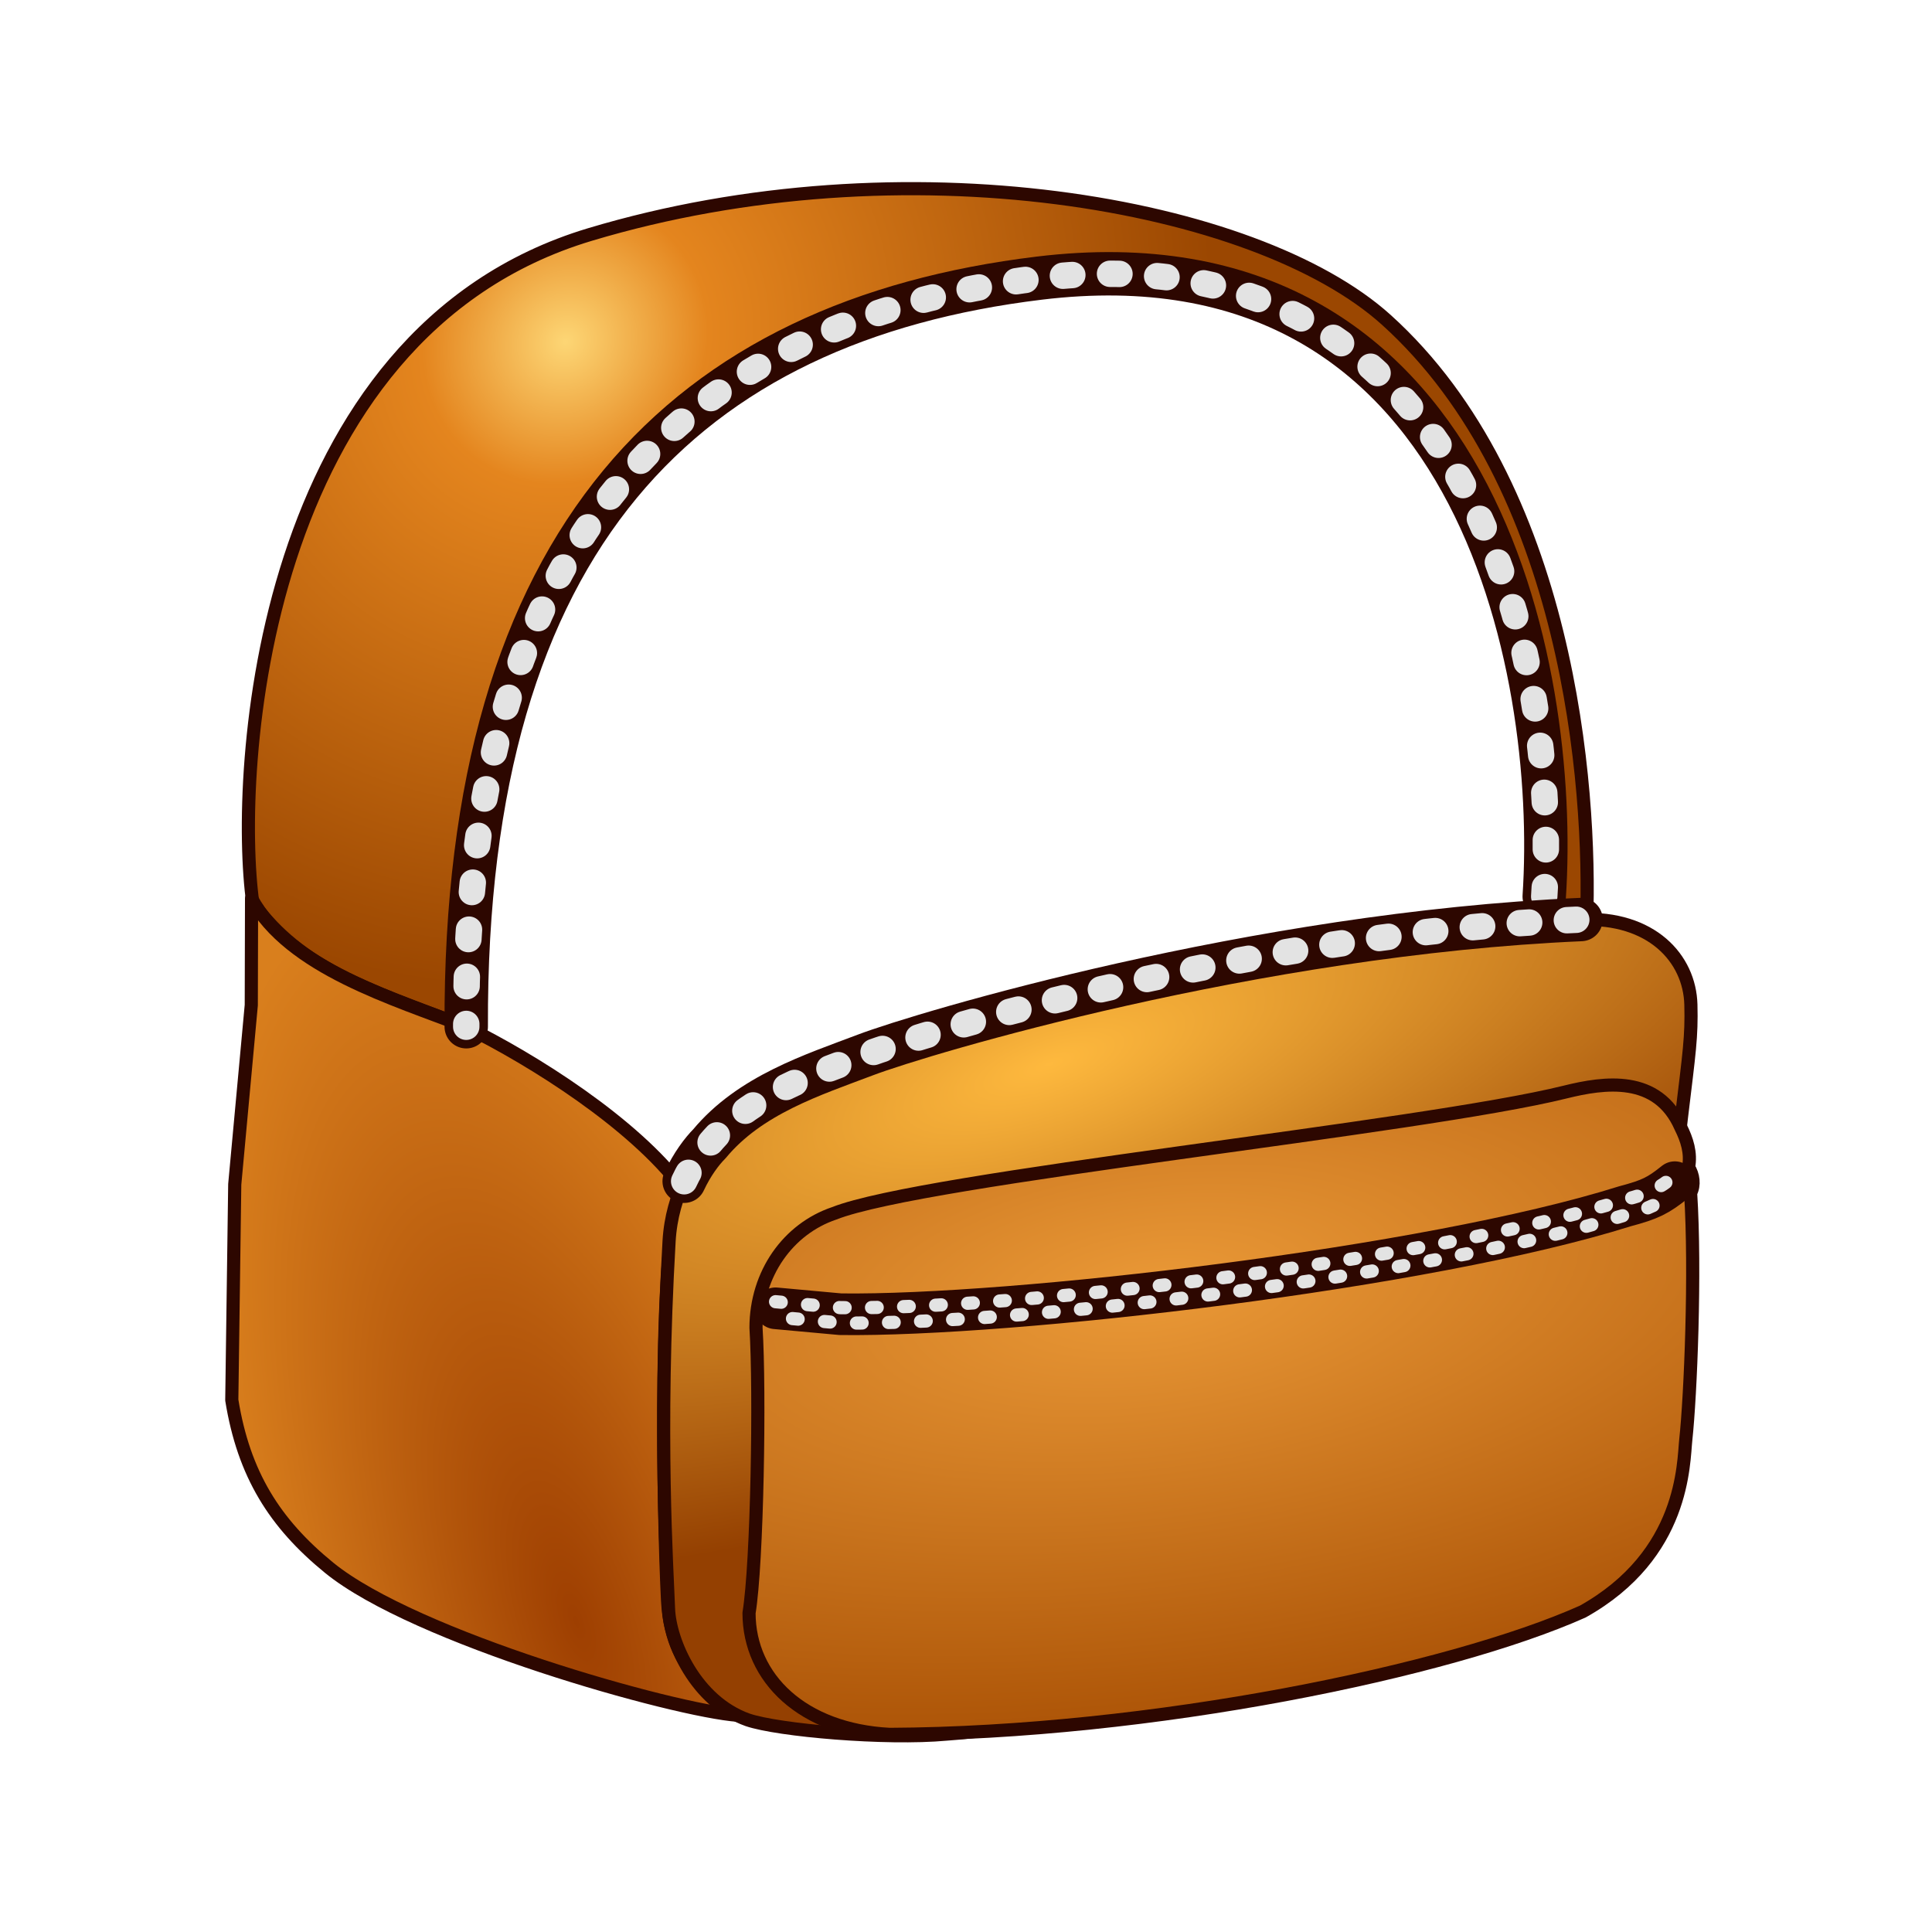
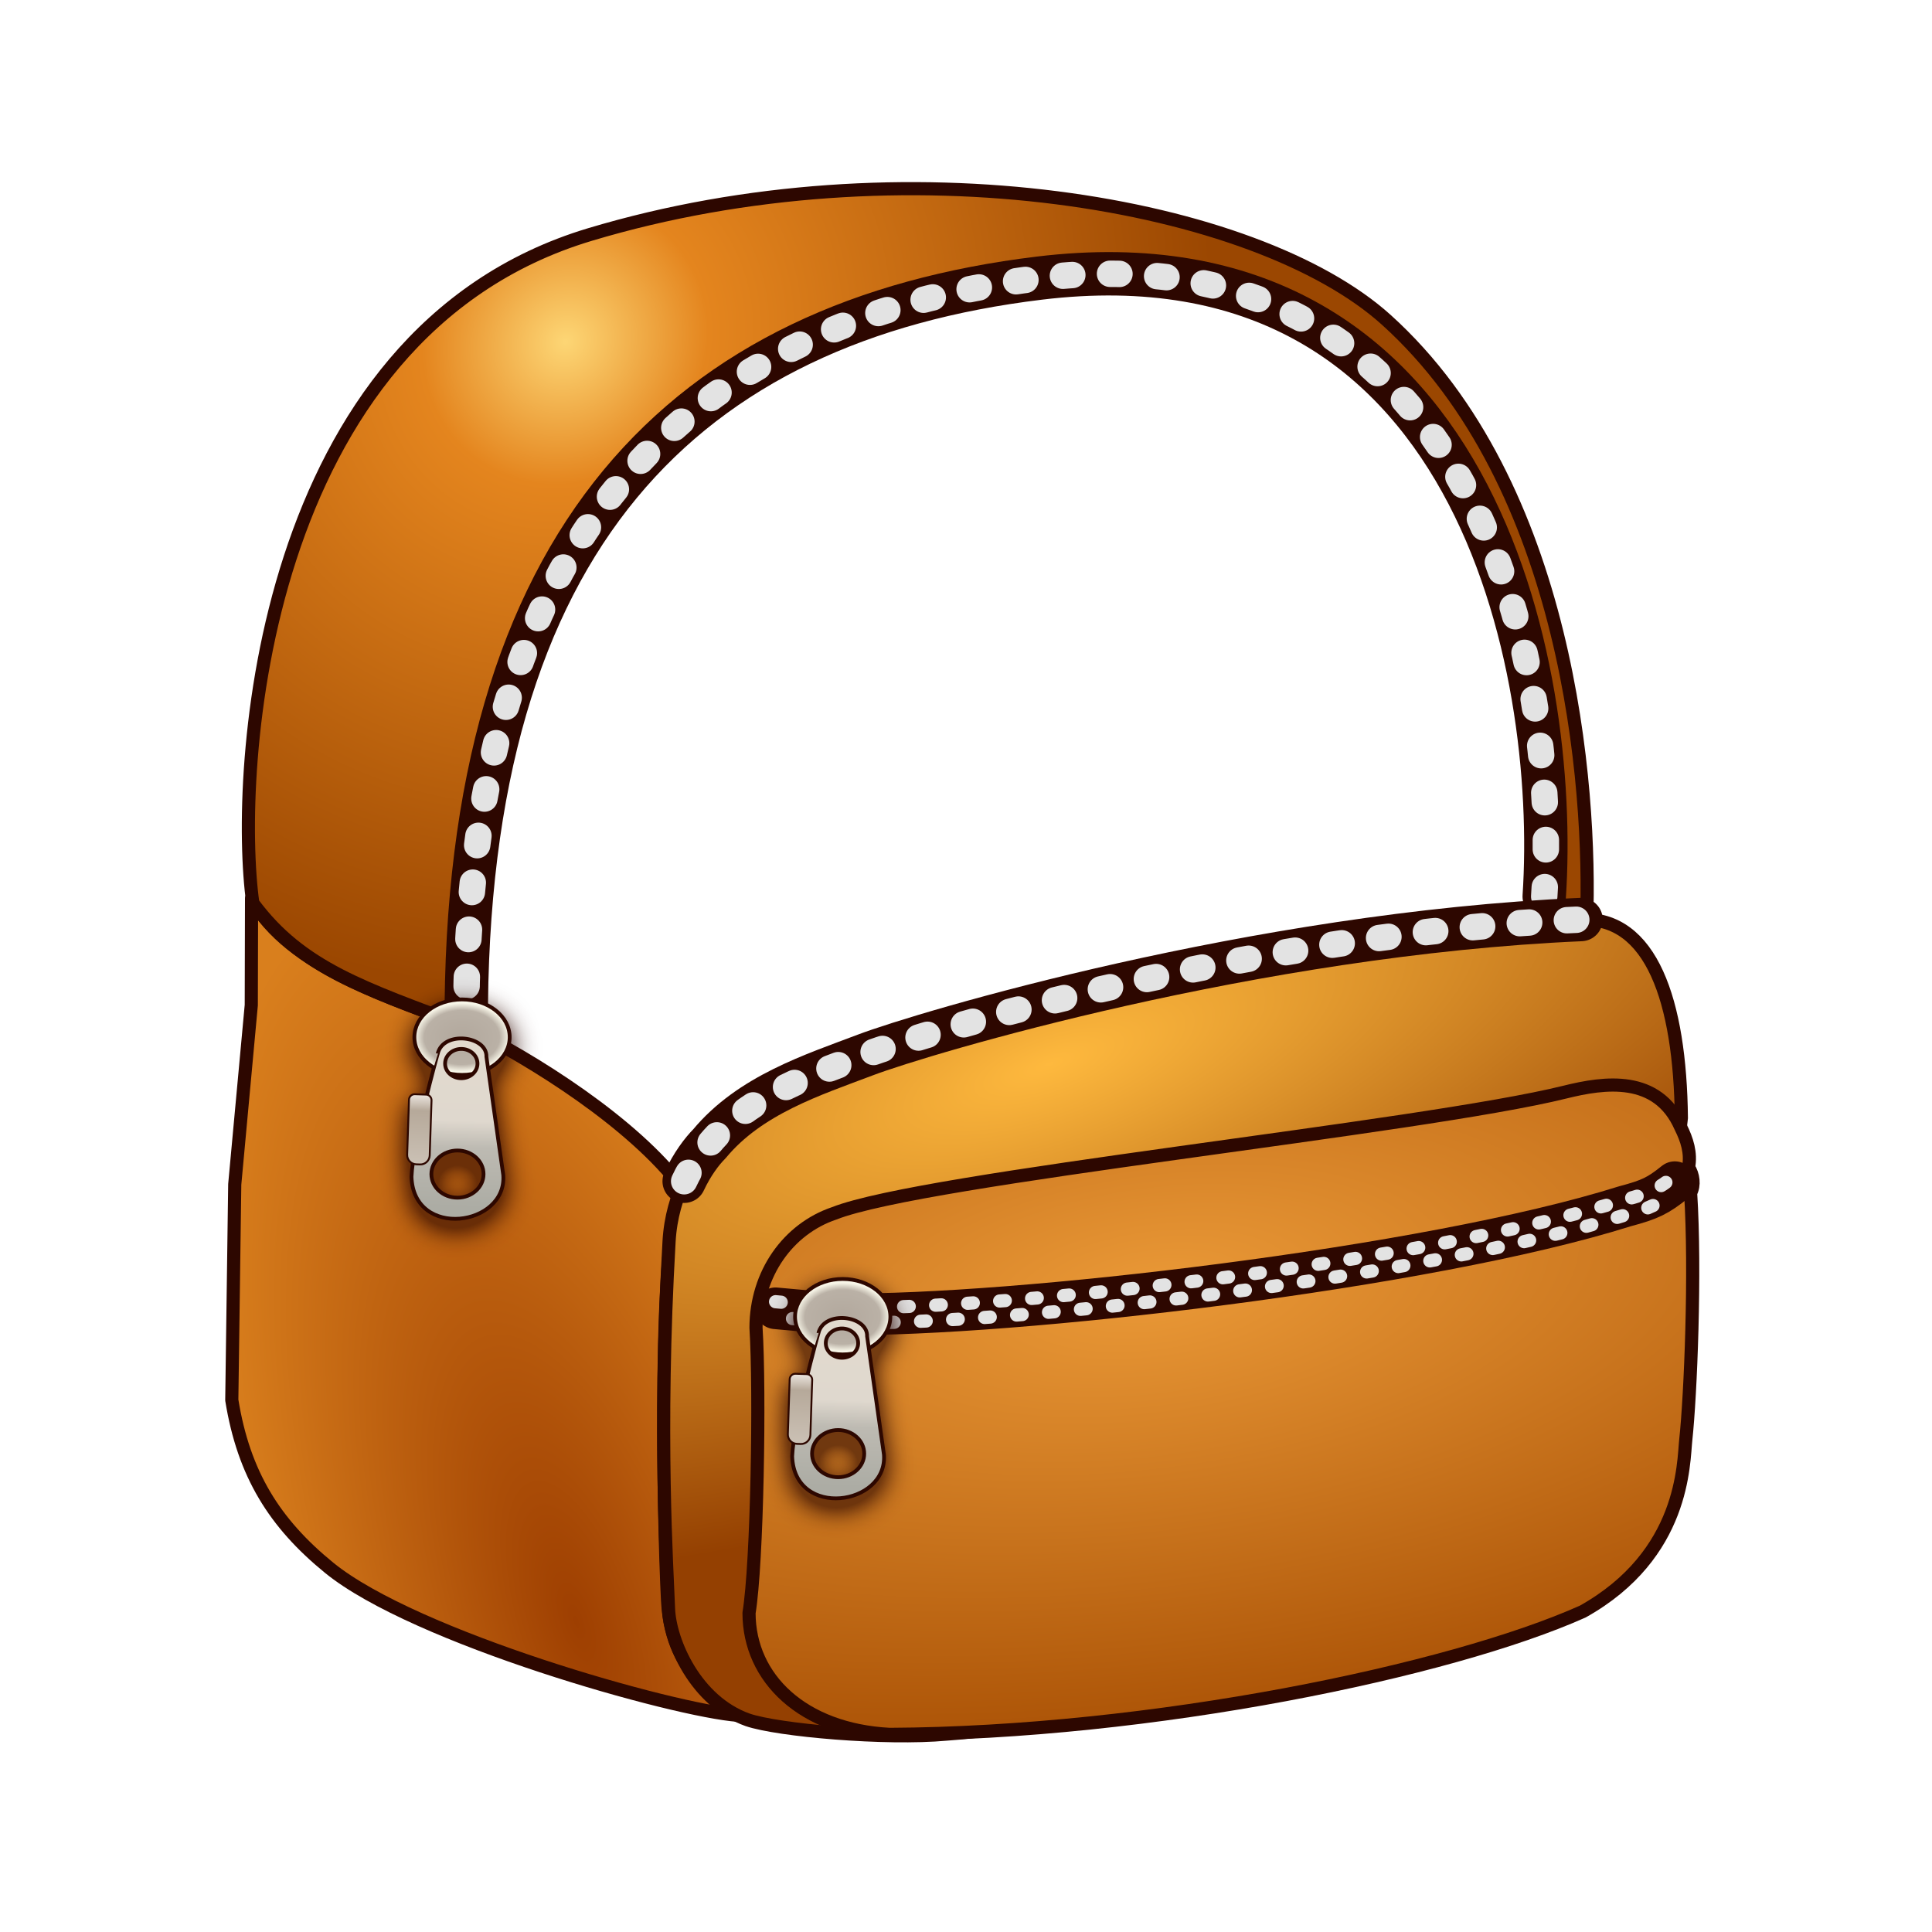
<svg xmlns="http://www.w3.org/2000/svg" xmlns:ns1="https://boxy-svg.com" width="1024px" height="1024px" viewBox="0 0 1024 1024">
  <defs>
    <ns1:export>
      <ns1:file format="png" path="AppIcon-16x16.png" width="16" height="16" />
      <ns1:file format="png" path="AppIcon-16x16@2x.png" width="32" height="32" />
      <ns1:file format="png" path="AppIcon-32x32.png" width="32" height="32" />
      <ns1:file format="png" path="AppIcon-32x32@2x.png" width="64" height="64" />
      <ns1:file format="png" path="AppIcon-128x128.png" width="128" height="128" />
      <ns1:file format="png" path="AppIcon-128x128@2x.png" width="256" height="256" />
      <ns1:file format="png" path="AppIcon-256x256.png" width="256" height="256" />
      <ns1:file format="png" path="AppIcon-256x256@2x.png" width="512" height="512" />
      <ns1:file format="png" path="AppIcon-512x512.png" width="512" height="512" />
      <ns1:file format="png" path="AppIcon-512x512@2x.png" width="1024" height="1024" />
    </ns1:export>
    <ns1:guide x="0" y="100" angle="90" />
    <ns1:guide x="0" y="920" angle="90" />
    <ns1:guide x="100" y="0" angle="0" />
    <ns1:guide x="920" y="0" angle="0" />
    <radialGradient gradientUnits="userSpaceOnUse" cx="393.031" cy="279.155" r="305.528" id="gradient-0" gradientTransform="matrix(0.764007, 0.764007, -0.82113, 0.82113, 228.6653, -348.3533)">
      <stop offset="0" style="stop-color: rgb(253, 214, 117);" />
      <stop offset="0.221" style="stop-color: rgb(228, 133, 30);" />
      <stop offset="1" style="stop-color: rgb(155, 71, 1);" />
    </radialGradient>
    <radialGradient gradientUnits="userSpaceOnUse" cx="402.386" cy="755.861" r="114.892" id="gradient-1" gradientTransform="matrix(1.277844, -0.413563, 1.069111, 3.303392, -1016.773, -1470.896)">
      <stop offset="0" style="stop-color: rgb(158, 63, 1);" />
      <stop offset="1" style="stop-color: rgb(217, 127, 29);" />
    </radialGradient>
    <radialGradient gradientUnits="userSpaceOnUse" cx="647.973" cy="600.198" r="234.456" id="gradient-3" gradientTransform="matrix(2.392104, -0.827581, 0.287721, 0.831649, -1166.674, 601.1943)">
      <stop offset="0" style="stop-color: rgb(254, 185, 62);" />
      <stop offset="1" style="stop-color: rgb(148, 64, 1);" />
    </radialGradient>
    <radialGradient gradientUnits="userSpaceOnUse" cx="701.975" cy="707.224" r="215.443" id="gradient-2" gradientTransform="matrix(2.78294, -0.375769, 0.15539, 1.15081, -1451.756, 133.9493)">
      <stop offset="0" style="stop-color: rgb(234, 153, 55);" />
      <stop offset="1" style="stop-color: rgb(166, 77, 2);" />
    </radialGradient>
+     <linearGradient gradientUnits="userSpaceOnUse" x1="1541.042" y1="664.072" x2="1541.042" y2="759.688" id="gradient-4" gradientTransform="matrix(0.99958, 0.028953, -0.02529, 0.873118, -1077.628, 79.97136)">
+       <stop offset="0" style="stop-color: rgb(226, 218, 206);" />
+       <stop offset="0.453" style="stop-color: rgb(223, 216, 206);" />
+       <stop offset="0.622" style="stop-color: rgb(189, 186, 178);" />
+       <stop offset="1" style="stop-color: rgb(172, 172, 164);" />
+     </linearGradient>
+     <radialGradient gradientUnits="userSpaceOnUse" cx="1544.848" cy="665.401" r="25.251" id="gradient-5" gradientTransform="matrix(0.994311, -0.009472, 0.006826, 0.716497, -1094.006, 235.8758)">
+       <stop offset="0" style="stop-color: rgb(178, 168, 157);" />
+       <stop offset="0.794" style="stop-color: rgb(186, 177, 166);" />
+       <stop offset="1" style="stop-color: rgb(248, 246, 232);" />
+     </radialGradient>
+     <linearGradient gradientUnits="userSpaceOnUse" x1="1545.055" y1="646.207" x2="1545.055" y2="683.316" id="gradient-6" gradientTransform="matrix(1, 0, 0, 1, -0.00037, 0.000007)">
+       <stop offset="0" style="stop-color: rgb(237, 231, 225);" />
+       <stop offset="0.232" style="stop-color: rgb(182, 169, 154);" />
+       <stop offset="1" style="stop-color: rgb(203, 193, 181);" />
+     </linearGradient>
+     <filter id="drop-shadow-filter-0" ns1:preset="drop-shadow 1 0 5 7 1 #2d070095" color-interpolation-filters="sRGB" x="-50%" y="-50%" width="200%" height="200%">
+       <feGaussianBlur in="SourceAlpha" stdDeviation="7" />
+       <feOffset dx="0" dy="5" />
+       <feComponentTransfer result="offsetblur">
+         <feFuncA id="spread-ctrl" type="linear" slope="2" />
+       </feComponentTransfer>
+       <feFlood flood-color="#2d070095" />
+       <feComposite in2="offsetblur" operator="in" />
+       <feMerge>
+         <feMergeNode />
+         <feMergeNode in="SourceGraphic" />
+       </feMerge>
+     </filter>
+     <filter id="filter-1" ns1:preset="drop-shadow 1 0 5 7 1 #2d070095" color-interpolation-filters="sRGB" x="-50%" y="-50%" width="200%" height="200%">
+       <feGaussianBlur in="SourceAlpha" stdDeviation="7" />
+       <feOffset dx="0" dy="5" />
+       <feComponentTransfer result="offsetblur">
+         <feFuncA id="feFuncA-1" type="linear" slope="2" />
+       </feComponentTransfer>
+       <feFlood flood-color="#2d070095" />
+       <feComposite in2="offsetblur" operator="in" />
+       <feMerge>
+         <feMergeNode />
+         <feMergeNode in="SourceGraphic" />
+       </feMerge>
+     </filter>
+     <radialGradient gradientUnits="userSpaceOnUse" cx="1544.848" cy="665.401" r="25.251" id="gradient-7" gradientTransform="matrix(0.994311, -0.009472, 0.006826, 0.716497, -1094.006, 235.8758)">
+       <stop offset="0" style="stop-color: rgb(178, 168, 157);" />
+       <stop offset="0.794" style="stop-color: rgb(186, 177, 166);" />
+       <stop offset="1" style="stop-color: rgb(248, 246, 232);" />
+     </radialGradient>
+     <linearGradient gradientUnits="userSpaceOnUse" x1="1541.042" y1="664.072" x2="1541.042" y2="759.688" id="gradient-8" gradientTransform="matrix(0.99958, 0.028953, -0.02529, 0.873118, -1077.628, 79.97136)">
+       <stop offset="0" style="stop-color: rgb(226, 218, 206);" />
+       <stop offset="0.453" style="stop-color: rgb(223, 216, 206);" />
+       <stop offset="0.622" style="stop-color: rgb(189, 186, 178);" />
+       <stop offset="1" style="stop-color: rgb(172, 172, 164);" />
+     </linearGradient>
+     <linearGradient gradientUnits="userSpaceOnUse" x1="1545.055" y1="646.207" x2="1545.055" y2="683.316" id="gradient-9" gradientTransform="matrix(1, 0, 0, 1, -0.00037, 0.000007)">
+       <stop offset="0" style="stop-color: rgb(237, 231, 225);" />
+       <stop offset="0.232" style="stop-color: rgb(182, 169, 154);" />
+       <stop offset="1" style="stop-color: rgb(203, 193, 181);" />
+     </linearGradient>
  </defs>
-   <path id="path3" stroke="#2d0700" stroke-width="6px" d="M 247.116 544.191 C 193.008 523.785 159.703 513.379 133.995 478.638 C 124.436 410.262 136.791 177.108 312.619 124.318 C 478.824 74.416 665.694 107.181 734.768 169.522 C 831.543 256.864 843.597 417.166 840.915 488.815 L 818.472 489.79 C 826.508 368.563 782.255 119.327 550.791 147.424 C 364.326 170.06 246.034 283.717 247.116 544.191 Z" style="fill: url(&quot;#gradient-0&quot;); stroke-linecap: round; stroke-linejoin: round; stroke-width: 6.968;" />
  <path id="path4" d="M 133.33 476.182 L 133.186 532.721 L 124.419 627.715 L 122.855 742.063 C 129.196 781.408 145.608 807.423 174.445 830.944 C 219.812 867.947 357.32 906.714 391.301 909.161 C 385.492 898.737 356.083 891.803 353.814 848.282 C 351.545 804.762 348.46 650.429 361.472 629.556 C 335.717 595.267 282.623 561.776 246.964 544.243 C 209.15 529.426 153.351 513.21 133.33 476.182 Z" style="stroke-linecap: round; stroke-linejoin: round; stroke-width: 6.968; stroke: rgb(45, 7, 0); fill: url(&quot;#gradient-1&quot;);" />
  <g>
-     <path id="path-1" d="M 818.472 475.164 C 826.508 353.937 782.255 119.327 550.791 147.424 C 364.326 170.06 246.034 283.717 247.116 544.191" style="fill: none; stroke-linejoin: round; stroke-linecap: round; stroke-width: 23px; stroke: rgb(45, 7, 0);" />
-     <path id="path-2" d="M 818.472 475.164 C 826.508 353.937 782.255 119.327 550.791 147.424 C 364.326 170.06 246.034 283.717 247.116 544.191" style="fill: none; stroke-linejoin: round; stroke-linecap: round; stroke-dasharray: 5, 20; stroke-width: 14px; stroke: rgb(227, 227, 227);" />
+     <path id="path3" stroke="#2d0700" stroke-width="6px" d="M 247.116 544.191 C 193.008 523.785 159.703 513.379 133.995 478.638 C 124.436 410.262 136.791 177.108 312.619 124.318 C 478.824 74.416 665.694 107.181 734.768 169.522 C 831.543 256.864 843.597 417.166 840.915 488.815 L 818.472 489.79 C 826.508 368.563 782.255 119.327 550.791 147.424 C 364.326 170.06 246.034 283.717 247.116 544.191 Z" style="fill: url(&quot;#gradient-0&quot;); stroke-linecap: round; stroke-linejoin: round; stroke-width: 6.968;" />
+     <g>
+       <path id="path-1" d="M 818.472 475.164 C 826.508 353.937 782.255 119.327 550.791 147.424 C 364.326 170.06 246.034 283.717 247.116 544.191" style="fill: none; stroke-linejoin: round; stroke-linecap: round; stroke-width: 23px; stroke: rgb(45, 7, 0);" />
+       <path id="path-2" d="M 818.472 475.164 C 826.508 353.937 782.255 119.327 550.791 147.424 C 364.326 170.06 246.034 283.717 247.116 544.191" style="fill: none; stroke-linejoin: round; stroke-linecap: round; stroke-dasharray: 5, 20; stroke-width: 14px; stroke: rgb(227, 227, 227);" />
+       <g style="filter: url(&quot;#filter-1&quot;);" transform="matrix(1, 0, 0, 1, -201.7672, -148.158)">
+         <ellipse style="stroke-width: 2; stroke: rgb(45, 7, 0); fill: url(&quot;#gradient-7&quot;);" cx="446.654" cy="697.875" rx="25.251" ry="20.003" />
+         <path style="stroke-width: 2; stroke: rgb(45, 7, 0); fill: url(&quot;#gradient-8&quot;);" d="M 419.864 771.864 C 420.584 753.818 433.714 706.601 433.764 706.622 C 436.754 694.228 459.984 697.163 459.584 708.283 L 468.504 770.958 C 470.514 798.147 420.954 805.103 419.864 771.864 Z M 444.234 757.949 C 436.594 757.949 430.404 763.546 430.404 770.45 C 430.404 777.354 436.594 782.951 444.234 782.951 C 451.864 782.951 458.054 777.354 458.054 770.45 C 458.054 763.546 451.864 757.949 444.234 757.949 Z M 446.264 704.117 C 441.514 704.117 437.674 707.592 437.674 711.879 C 437.674 716.166 441.514 719.641 446.264 719.641 C 451.004 719.641 454.844 716.166 454.844 711.879 C 454.844 707.592 451.004 704.117 446.264 704.117 Z" />
+         <path style="stroke: rgb(45, 7, 0); stroke-width: 1; transform-box: fill-box; transform-origin: 50% 50%; fill: url(&quot;#gradient-9&quot;);" transform="matrix(0.999455, 0.033025, -0.033025, 0.999455, -1098.259, 31.33569)" d="M 1542.08 646.207 H 1548.03 A 3 3 0 0 1 1551.03 649.207 V 678.365 A 4.951 4.951 0 0 1 1546.079 683.316 H 1544.031 A 4.951 4.951 0 0 1 1539.08 678.365 V 649.207 A 3 3 0 0 1 1542.08 646.207 Z" ns1:shape="rect 1539.08 646.207 11.95 37.109 0 3 3 0 3 3 0 4.951 4.951 0 4.951 4.951 2@1322c693" />
+       </g>
+     </g>
  </g>
  <g>
    <g>
-       <path style="stroke-width: 6.968; stroke-linejoin: round; stroke-linecap: round; stroke: rgb(45, 7, 0); fill: url(&quot;#gradient-3&quot;);" d="M 354.625 657.858 C 356.11 632.09 368.423 613.836 376.006 606.226 C 397.493 580.326 430.812 569.714 458.764 559.12 C 488.919 547.69 665.237 494.836 837.972 487.374 C 875.26 485.764 895.585 507.895 896.205 532.513 C 896.636 549.642 895.367 557.62 891.161 592.513 C 883.29 657.811 889.266 762.344 881.775 785.706 C 872.069 824.132 839.485 844.32 812.869 852.981 C 789.964 863.976 569.766 914.648 501.678 919.111 C 469.174 922.09 412.473 917.073 396.303 911.566 C 368.754 901.786 354.935 870.127 354.321 852.429 C 353.63 832.528 348.74 759.966 354.625 657.858 Z" />
+       <path style="stroke-width: 6.968; stroke-linejoin: round; stroke-linecap: round; stroke: rgb(45, 7, 0); fill: url(&quot;#gradient-3&quot;);" d="M 354.625 657.858 C 356.11 632.09 368.423 613.836 376.006 606.226 C 397.493 580.326 430.812 569.714 458.764 559.12 C 488.919 547.69 665.237 494.836 837.972 487.374 C 875.26 485.764 890.481 530.482 891.161 592.513 C 883.29 657.811 889.266 762.344 881.775 785.706 C 872.069 824.132 839.485 844.32 812.869 852.981 C 789.964 863.976 569.766 914.648 501.678 919.111 C 469.174 922.09 412.473 917.073 396.303 911.566 C 368.754 901.786 354.935 870.127 354.321 852.429 C 353.63 832.528 348.74 759.966 354.625 657.858 Z" />
      <g>
        <path style="stroke-linejoin: round; stroke-linecap: round; fill: none; stroke-width: 23px; stroke: rgb(45, 7, 0);" d="M 362.625 626.083 C 366.919 616.916 372.093 610.153 376.006 606.226 C 397.493 580.326 430.812 569.714 458.764 559.12 C 488.919 547.69 665.237 494.836 837.972 487.374" />
        <path style="stroke-linejoin: round; stroke-linecap: round; fill: none; stroke-width: 14px; stroke-dasharray: 5, 20; stroke: rgb(227, 227, 227);" d="M 362.625 626.083 C 366.919 616.916 372.093 610.153 376.006 606.226 C 397.493 580.326 430.812 569.714 458.764 559.12 C 488.919 547.69 665.237 494.836 837.972 487.374" />
      </g>
    </g>
    <g>
      <path style="stroke-linecap: round; stroke-linejoin: round; stroke: rgb(45, 7, 0); stroke-width: 6.968; fill: url(&quot;#gradient-2&quot;);" d="M 396.999 854.914 C 401.347 828.611 402.853 737.664 400.693 703.694 C 400.76 674.989 417.804 651.32 442.114 643.106 C 489.536 624.324 753.294 597.744 829.599 578.803 C 850.349 573.653 878.572 569.592 890.817 597.446 C 894.099 604.013 896.431 611.081 894.969 618.725 C 897.551 622.723 898.253 628.126 896.056 632.225 C 898.761 673.955 896.027 739.817 893.503 763.068 C 892.17 775.346 892.992 823.893 838.881 854.17 C 768.54 885.612 610.588 918.588 471.442 919.254 C 425.623 916.86 397.064 889.666 396.999 854.914 Z" />
      <g>
-         <path style="fill: none; stroke-linejoin: round; stroke-linecap: round; stroke-width: 22.064; stroke: rgb(45, 7, 0);" d="M 411.076 693.419 L 445.496 696.566 C 535.825 697.748 757.004 672.202 861.177 639.371 C 874.784 635.758 878.815 633.69 887.703 626.578" />
-         <path style="fill: none; stroke-linejoin: round; stroke-linecap: round; stroke-width: 7px; stroke-dasharray: 3, 14; stroke: rgb(227, 227, 227);" d="M 411.076 689.935 L 445.496 693.082 C 535.825 694.264 757.004 668.718 861.177 635.887 C 874.784 632.274 878.815 630.206 887.703 623.095" />
-         <path style="fill: none; stroke-linejoin: round; stroke-linecap: round; stroke-width: 7px; stroke-dasharray: 3, 14; stroke-dashoffset: -9px; stroke: rgb(227, 227, 227);" d="M 411.076 698.064 L 445.496 701.211 C 535.825 702.393 757.004 676.847 861.177 644.016 C 874.784 640.403 878.815 638.335 887.703 631.223" />
+         <g>
+           <path style="fill: none; stroke-linejoin: round; stroke-linecap: round; stroke-width: 22.064; stroke: rgb(45, 7, 0);" d="M 411.076 693.419 L 445.496 696.566 C 535.825 697.748 757.004 672.202 861.177 639.371 C 874.784 635.758 878.815 633.69 887.703 626.578" />
+           <path style="fill: none; stroke-linejoin: round; stroke-linecap: round; stroke-width: 7px; stroke-dasharray: 3, 14; stroke: rgb(227, 227, 227);" d="M 411.076 689.935 L 445.496 693.082 C 535.825 694.264 757.004 668.718 861.177 635.887 C 874.784 632.274 878.815 630.206 887.703 623.095" />
+           <path style="fill: none; stroke-linejoin: round; stroke-linecap: round; stroke-width: 7px; stroke-dasharray: 3, 14; stroke-dashoffset: -9px; stroke: rgb(227, 227, 227);" d="M 411.076 698.064 L 445.496 701.211 C 535.825 702.393 757.004 676.847 861.177 644.016 C 874.784 640.403 878.815 638.335 887.703 631.223" />
+         </g>
+         <g style="filter: url(&quot;#drop-shadow-filter-0&quot;);">
+           <ellipse style="stroke-width: 2; stroke: rgb(45, 7, 0); fill: url(&quot;#gradient-5&quot;);" cx="446.654" cy="697.875" rx="25.251" ry="20.003" />
+           <path style="stroke-width: 2; stroke: rgb(45, 7, 0); fill: url(&quot;#gradient-4&quot;);" d="M 419.864 771.864 C 420.584 753.818 433.714 706.601 433.764 706.622 C 436.754 694.228 459.984 697.163 459.584 708.283 L 468.504 770.958 C 470.514 798.147 420.954 805.103 419.864 771.864 Z M 444.234 757.949 C 436.594 757.949 430.404 763.546 430.404 770.45 C 430.404 777.354 436.594 782.951 444.234 782.951 C 451.864 782.951 458.054 777.354 458.054 770.45 C 458.054 763.546 451.864 757.949 444.234 757.949 Z M 446.264 704.117 C 441.514 704.117 437.674 707.592 437.674 711.879 C 437.674 716.166 441.514 719.641 446.264 719.641 C 451.004 719.641 454.844 716.166 454.844 711.879 C 454.844 707.592 451.004 704.117 446.264 704.117 Z" />
+           <path style="stroke: rgb(45, 7, 0); fill: url(&quot;#gradient-6&quot;); stroke-width: 1; transform-box: fill-box; transform-origin: 50% 50%;" transform="matrix(0.999455, 0.033025, -0.033025, 0.999455, -1098.259, 31.33569)" d="M 1542.08 646.207 H 1548.03 A 3 3 0 0 1 1551.03 649.207 V 678.365 A 4.951 4.951 0 0 1 1546.079 683.316 H 1544.031 A 4.951 4.951 0 0 1 1539.08 678.365 V 649.207 A 3 3 0 0 1 1542.08 646.207 Z" ns1:shape="rect 1539.08 646.207 11.95 37.109 0 3 3 0 3 3 0 4.951 4.951 0 4.951 4.951 2@1322c693" />
+         </g>
      </g>
    </g>
  </g>
</svg>
